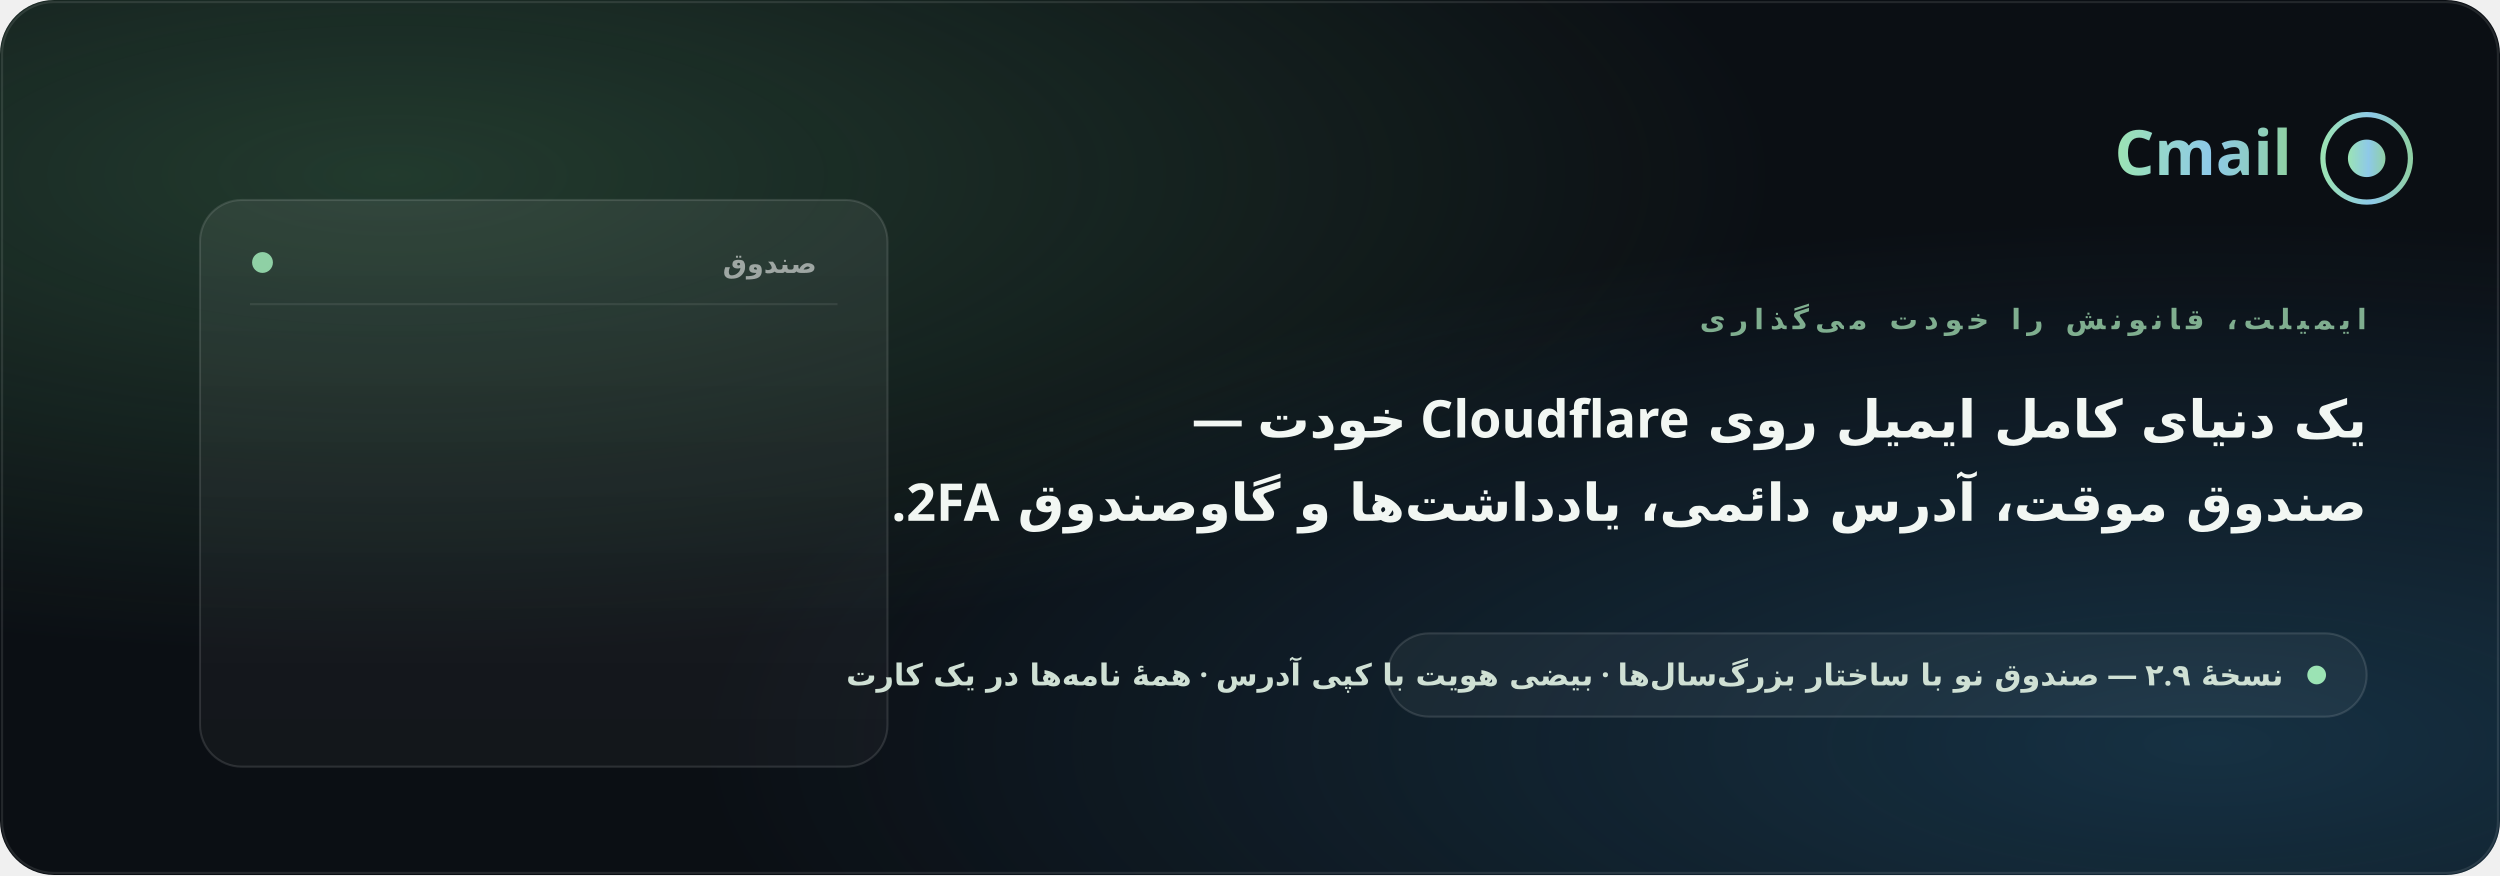
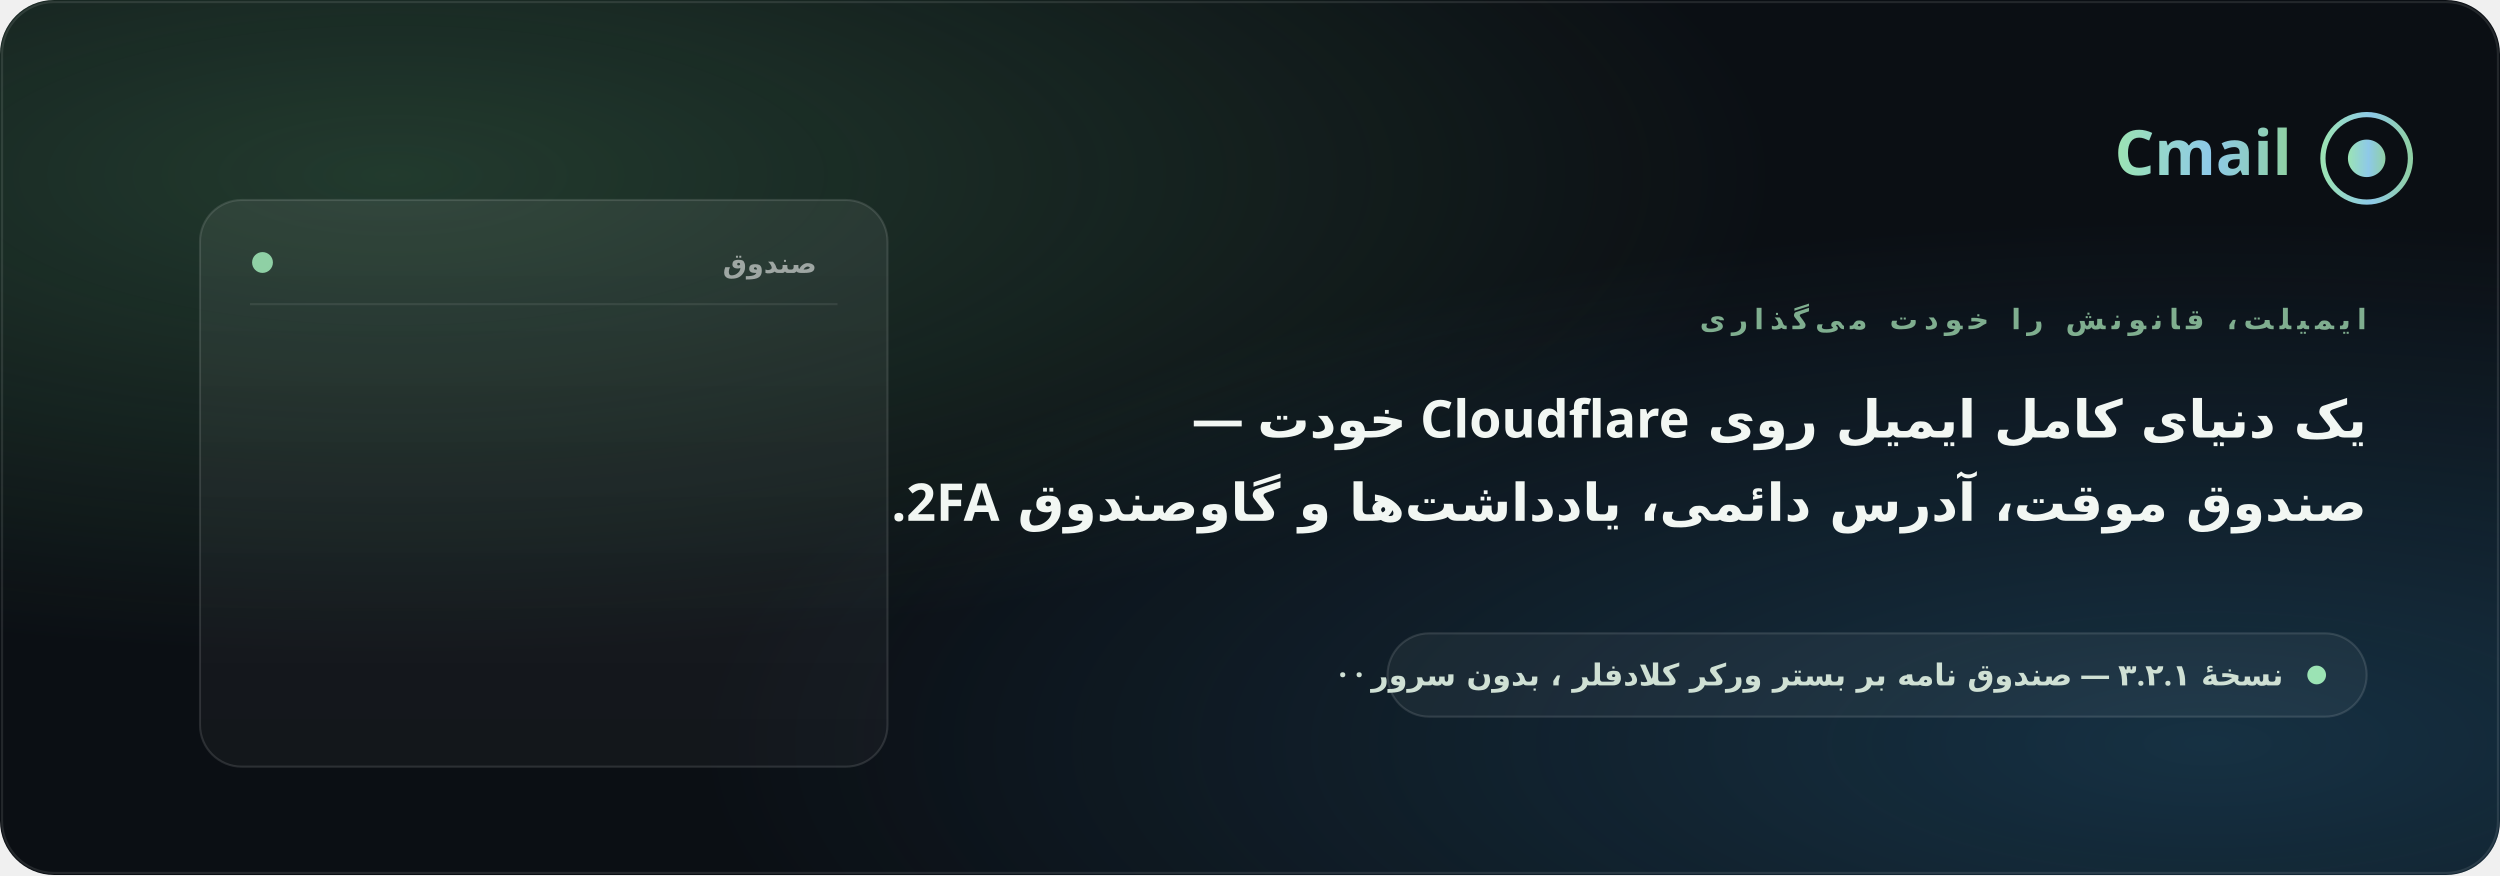
<svg xmlns="http://www.w3.org/2000/svg" width="1200" height="420" viewBox="0 0 1200 420" role="img" aria-label="Cmail">
  <defs>
    <linearGradient id="shine" x1="0" y1="0" x2="1" y2="0">
      <stop offset="0" stop-color="#9be3b4">
        <animate attributeName="stop-color" values="#9be3b4;#8ec9e8;#c2a7e2;#9be3b4" dur="9s" repeatCount="indefinite" />
      </stop>
      <stop offset="0.55" stop-color="#8ec9e8">
        <animate attributeName="stop-color" values="#8ec9e8;#c2a7e2;#9be3b4;#8ec9e8" dur="9s" repeatCount="indefinite" />
      </stop>
      <stop offset="1" stop-color="#8fd0a5" />
    </linearGradient>
    <radialGradient id="glowA" cx="0.16" cy="0.2" r="0.55">
      <stop offset="0" stop-color="#4f8f60" stop-opacity="0.34">
        <animate attributeName="stop-opacity" values="0.34;0.5;0.34" dur="8s" repeatCount="indefinite" />
      </stop>
      <stop offset="1" stop-color="#4f8f60" stop-opacity="0" />
    </radialGradient>
    <radialGradient id="glowB" cx="0.88" cy="0.85" r="0.6">
      <stop offset="0" stop-color="#2f7fb0" stop-opacity="0.3">
        <animate attributeName="stop-opacity" values="0.3;0.46;0.3" dur="10s" repeatCount="indefinite" />
      </stop>
      <stop offset="1" stop-color="#2f7fb0" stop-opacity="0" />
    </radialGradient>
    <linearGradient id="cardbg" x1="0" y1="0" x2="0" y2="1">
      <stop offset="0" stop-color="#ffffff" stop-opacity="0.07" />
      <stop offset="1" stop-color="#ffffff" stop-opacity="0.03" />
    </linearGradient>
  </defs>
  <rect width="1200" height="420" rx="26" fill="#0b0f14" />
  <rect width="1200" height="420" rx="26" fill="url(#glowA)" />
  <rect width="1200" height="420" rx="26" fill="url(#glowB)" />
  <rect x="1" y="1" width="1198" height="418" rx="25" fill="none" stroke="#ffffff" stroke-opacity="0.1" />
  <g>
    <circle cx="1136" cy="76" r="21" fill="none" stroke="url(#shine)" stroke-width="2.5">
      <animate attributeName="r" values="21;22.5;21" dur="3.2s" repeatCount="indefinite" />
    </circle>
    <circle cx="1136" cy="76" r="9" fill="url(#shine)">
      <animate attributeName="opacity" values="0.75;1;0.75" dur="3.2s" repeatCount="indefinite" />
    </circle>
    <text x="1100" y="84" font-family="Segoe UI, system-ui, sans-serif" font-size="30" font-weight="800" fill="url(#shine)" text-anchor="end">Cmail</text>
  </g>
  <text x="1136" y="158" font-family="Vazirmatn, Tahoma, sans-serif" font-size="13.5" font-weight="700" letter-spacing="3" fill="#7fae8f" text-anchor="start" direction="rtl">ایمیلت، قانونش را خودت می‌گذاری</text>
  <text x="1136" y="210" font-family="Vazirmatn, Tahoma, sans-serif" font-size="25" font-weight="800" fill="#f2f7f3" text-anchor="start" direction="rtl">یک دنیای کامل ایمیل روی Cloudflare خودت —</text>
  <text x="1136" y="250" font-family="Vazirmatn, Tahoma, sans-serif" font-size="25" font-weight="800" fill="#f2f7f3" text-anchor="start" direction="rtl">صندوق موقت، آدرس دائمی، یادداشت‌ها و گاوصندوق 2FA.</text>
  <g>
    <rect x="96" y="96" width="330" height="272" rx="20" fill="url(#cardbg)" stroke="#ffffff" stroke-opacity="0.12" />
    <text x="392" y="131" font-family="Vazirmatn, Tahoma, sans-serif" font-size="13" font-weight="700" fill="#ffffff" fill-opacity="0.55" text-anchor="start" direction="rtl">صندوق</text>
    <circle cx="126" cy="126" r="5" fill="#8fd0a5">
      <animate attributeName="opacity" values="1;0.3;1" dur="2.2s" repeatCount="indefinite" />
    </circle>
    <line x1="120" y1="146" x2="402" y2="146" stroke="#ffffff" stroke-opacity="0.08" />
    <g opacity="0">
      <animate attributeName="opacity" values="0;1;1;0" keyTimes="0;0.12;0.86;1" dur="7.2s" begin="0.9s" repeatCount="indefinite" />
      <animateTransform attributeName="transform" type="translate" values="0 14;0 0;0 0;0 -6" keyTimes="0;0.12;0.86;1" dur="7.2s" begin="0.9s" repeatCount="indefinite" />
      <circle cx="378" cy="156" r="17" fill="#c9a26a" opacity="0.92" />
      <text x="378" y="161" font-family="Vazirmatn, Tahoma, sans-serif" font-size="15" font-weight="700" fill="#0c1116" text-anchor="middle">س</text>
      <text x="340" y="154" font-family="Vazirmatn, Tahoma, sans-serif" font-size="15.5" font-weight="700" fill="#eef4f0" text-anchor="start" direction="rtl">هشدار امنیتی</text>
      <text x="340" y="173" font-family="Vazirmatn, Tahoma, sans-serif" font-size="12.5" fill="#93a39b" text-anchor="start" direction="rtl">ورود جدید به حسابت</text>
      <circle cx="122" cy="156" r="4" fill="#8fd0a5" />
    </g>
    <g opacity="0">
      <animate attributeName="opacity" values="0;1;1;0" keyTimes="0;0.12;0.86;1" dur="7.2s" begin="1.45s" repeatCount="indefinite" />
      <animateTransform attributeName="transform" type="translate" values="0 14;0 0;0 0;0 -6" keyTimes="0;0.12;0.86;1" dur="7.2s" begin="1.45s" repeatCount="indefinite" />
      <circle cx="378" cy="226" r="17" fill="#7fa5d9" opacity="0.92" />
      <text x="378" y="231" font-family="Vazirmatn, Tahoma, sans-serif" font-size="15" font-weight="700" fill="#0c1116" text-anchor="middle">ل</text>
      <text x="340" y="224" font-family="Vazirmatn, Tahoma, sans-serif" font-size="15.5" font-weight="700" fill="#eef4f0" text-anchor="start" direction="rtl">لینوکس‌مگ</text>
      <text x="340" y="243" font-family="Vazirmatn, Tahoma, sans-serif" font-size="12.5" fill="#93a39b" text-anchor="start" direction="rtl">خلاصهٔ هفته: هستهٔ ۶٫۱۲ منتشر شد</text>
      <circle cx="122" cy="226" r="4" fill="#8fd0a5" />
    </g>
    <g opacity="0">
      <animate attributeName="opacity" values="0;1;1;0" keyTimes="0;0.12;0.86;1" dur="7.2s" begin="2.0s" repeatCount="indefinite" />
      <animateTransform attributeName="transform" type="translate" values="0 14;0 0;0 0;0 -6" keyTimes="0;0.12;0.86;1" dur="7.2s" begin="2.0s" repeatCount="indefinite" />
      <circle cx="378" cy="296" r="17" fill="#b98fd4" opacity="0.92" />
      <text x="378" y="301" font-family="Vazirmatn, Tahoma, sans-serif" font-size="15" font-weight="700" fill="#0c1116" text-anchor="middle">پ</text>
      <text x="340" y="294" font-family="Vazirmatn, Tahoma, sans-serif" font-size="15.5" font-weight="700" fill="#eef4f0" text-anchor="start" direction="rtl">درگاه پرداخت</text>
      <text x="340" y="313" font-family="Vazirmatn, Tahoma, sans-serif" font-size="12.5" fill="#93a39b" text-anchor="start" direction="rtl">رسید #۸۸۴۲ — پرداخت موفق</text>
      <circle cx="122" cy="296" r="4" fill="#8fd0a5" />
    </g>
  </g>
  <g>
    <rect x="666" y="304" width="470" height="40" rx="20" fill="#ffffff" fill-opacity="0.05" stroke="#ffffff" stroke-opacity="0.12" />
    <circle cx="1112" cy="324" r="4.5" fill="#9be3b4">
      <animate attributeName="opacity" values="1;0.35;1" dur="2.6s" repeatCount="indefinite" />
    </circle>
-     <text x="1096" y="329" font-family="Vazirmatn, Tahoma, sans-serif" font-size="14.5" font-weight="600" fill="#cfe0d4" text-anchor="start" direction="rtl">نسخهٔ ۲.۹ — صندوق نو با ساختار بزرگ‌سال‌ها · بیضی هویت با کپی آدرس · همهٔ نامه‌ها در یک کارت</text>
+     <text x="1096" y="329" font-family="Vazirmatn, Tahoma, sans-serif" font-size="14.5" font-weight="600" fill="#cfe0d4" text-anchor="start" direction="rtl">نسخهٔ ۳.۲.۱ — صندوق نامه بر بستر ورکر کلادفلر ، بدون سرور  · ·  </text>
  </g>
</svg>
